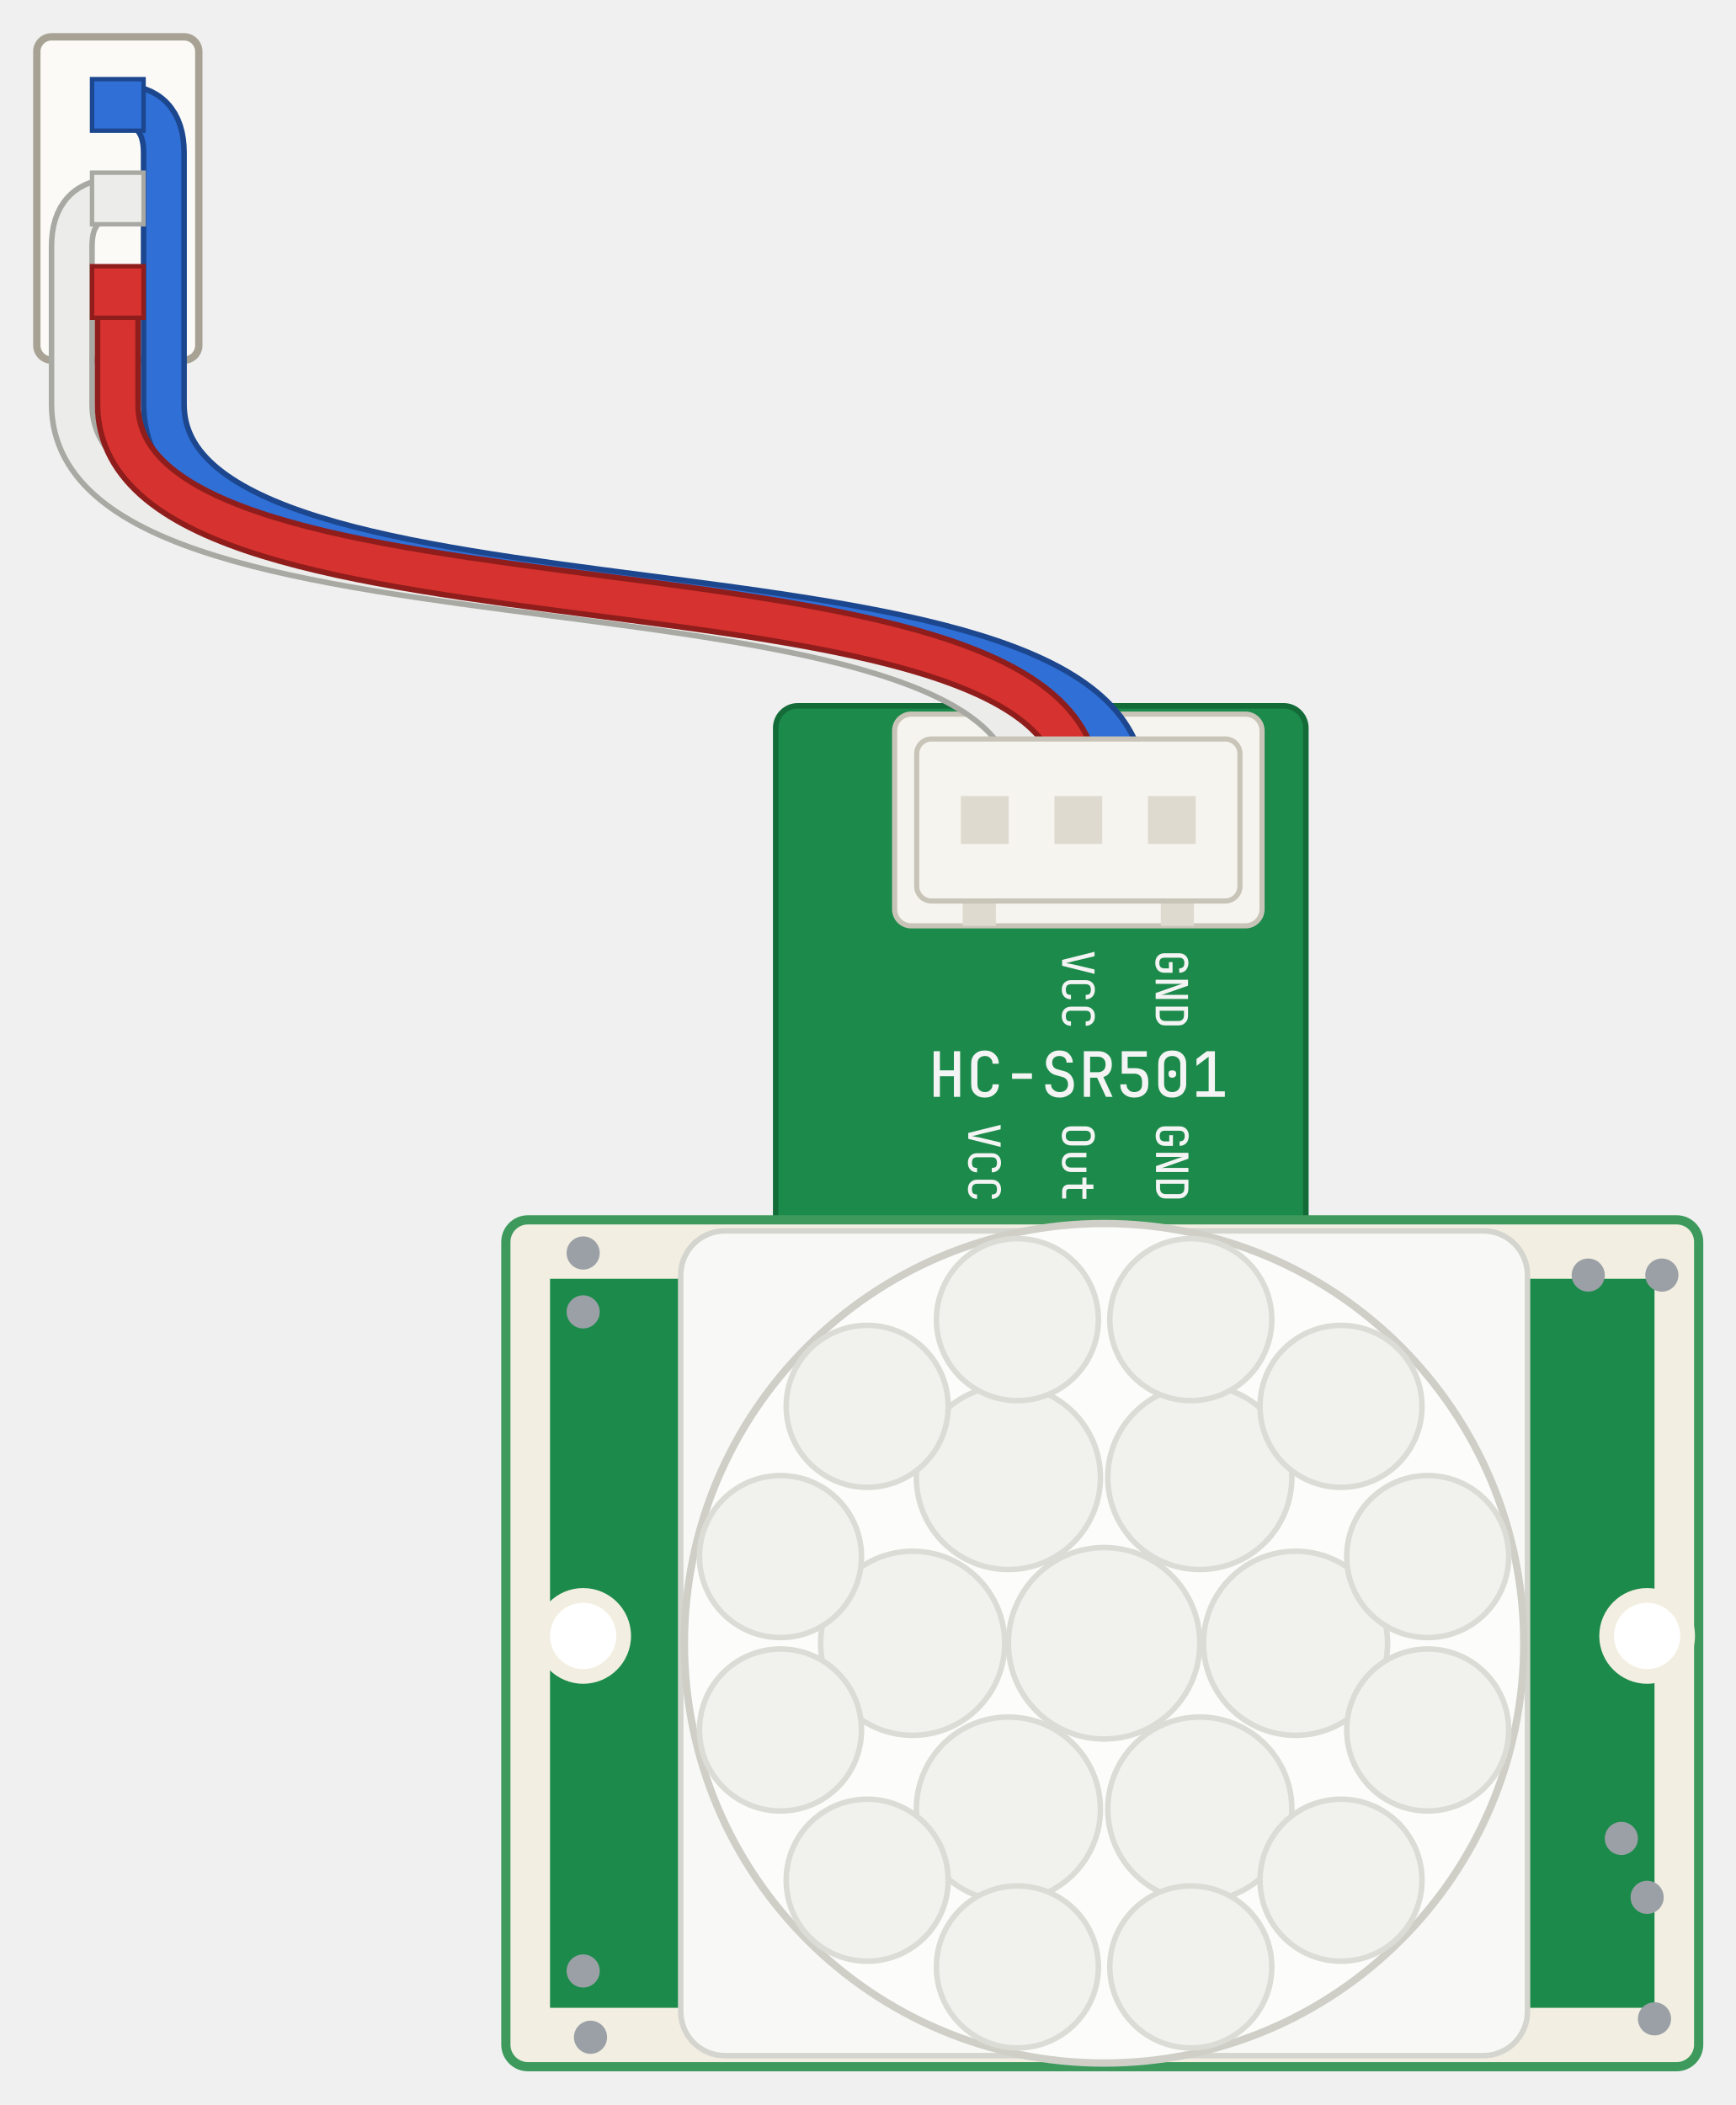
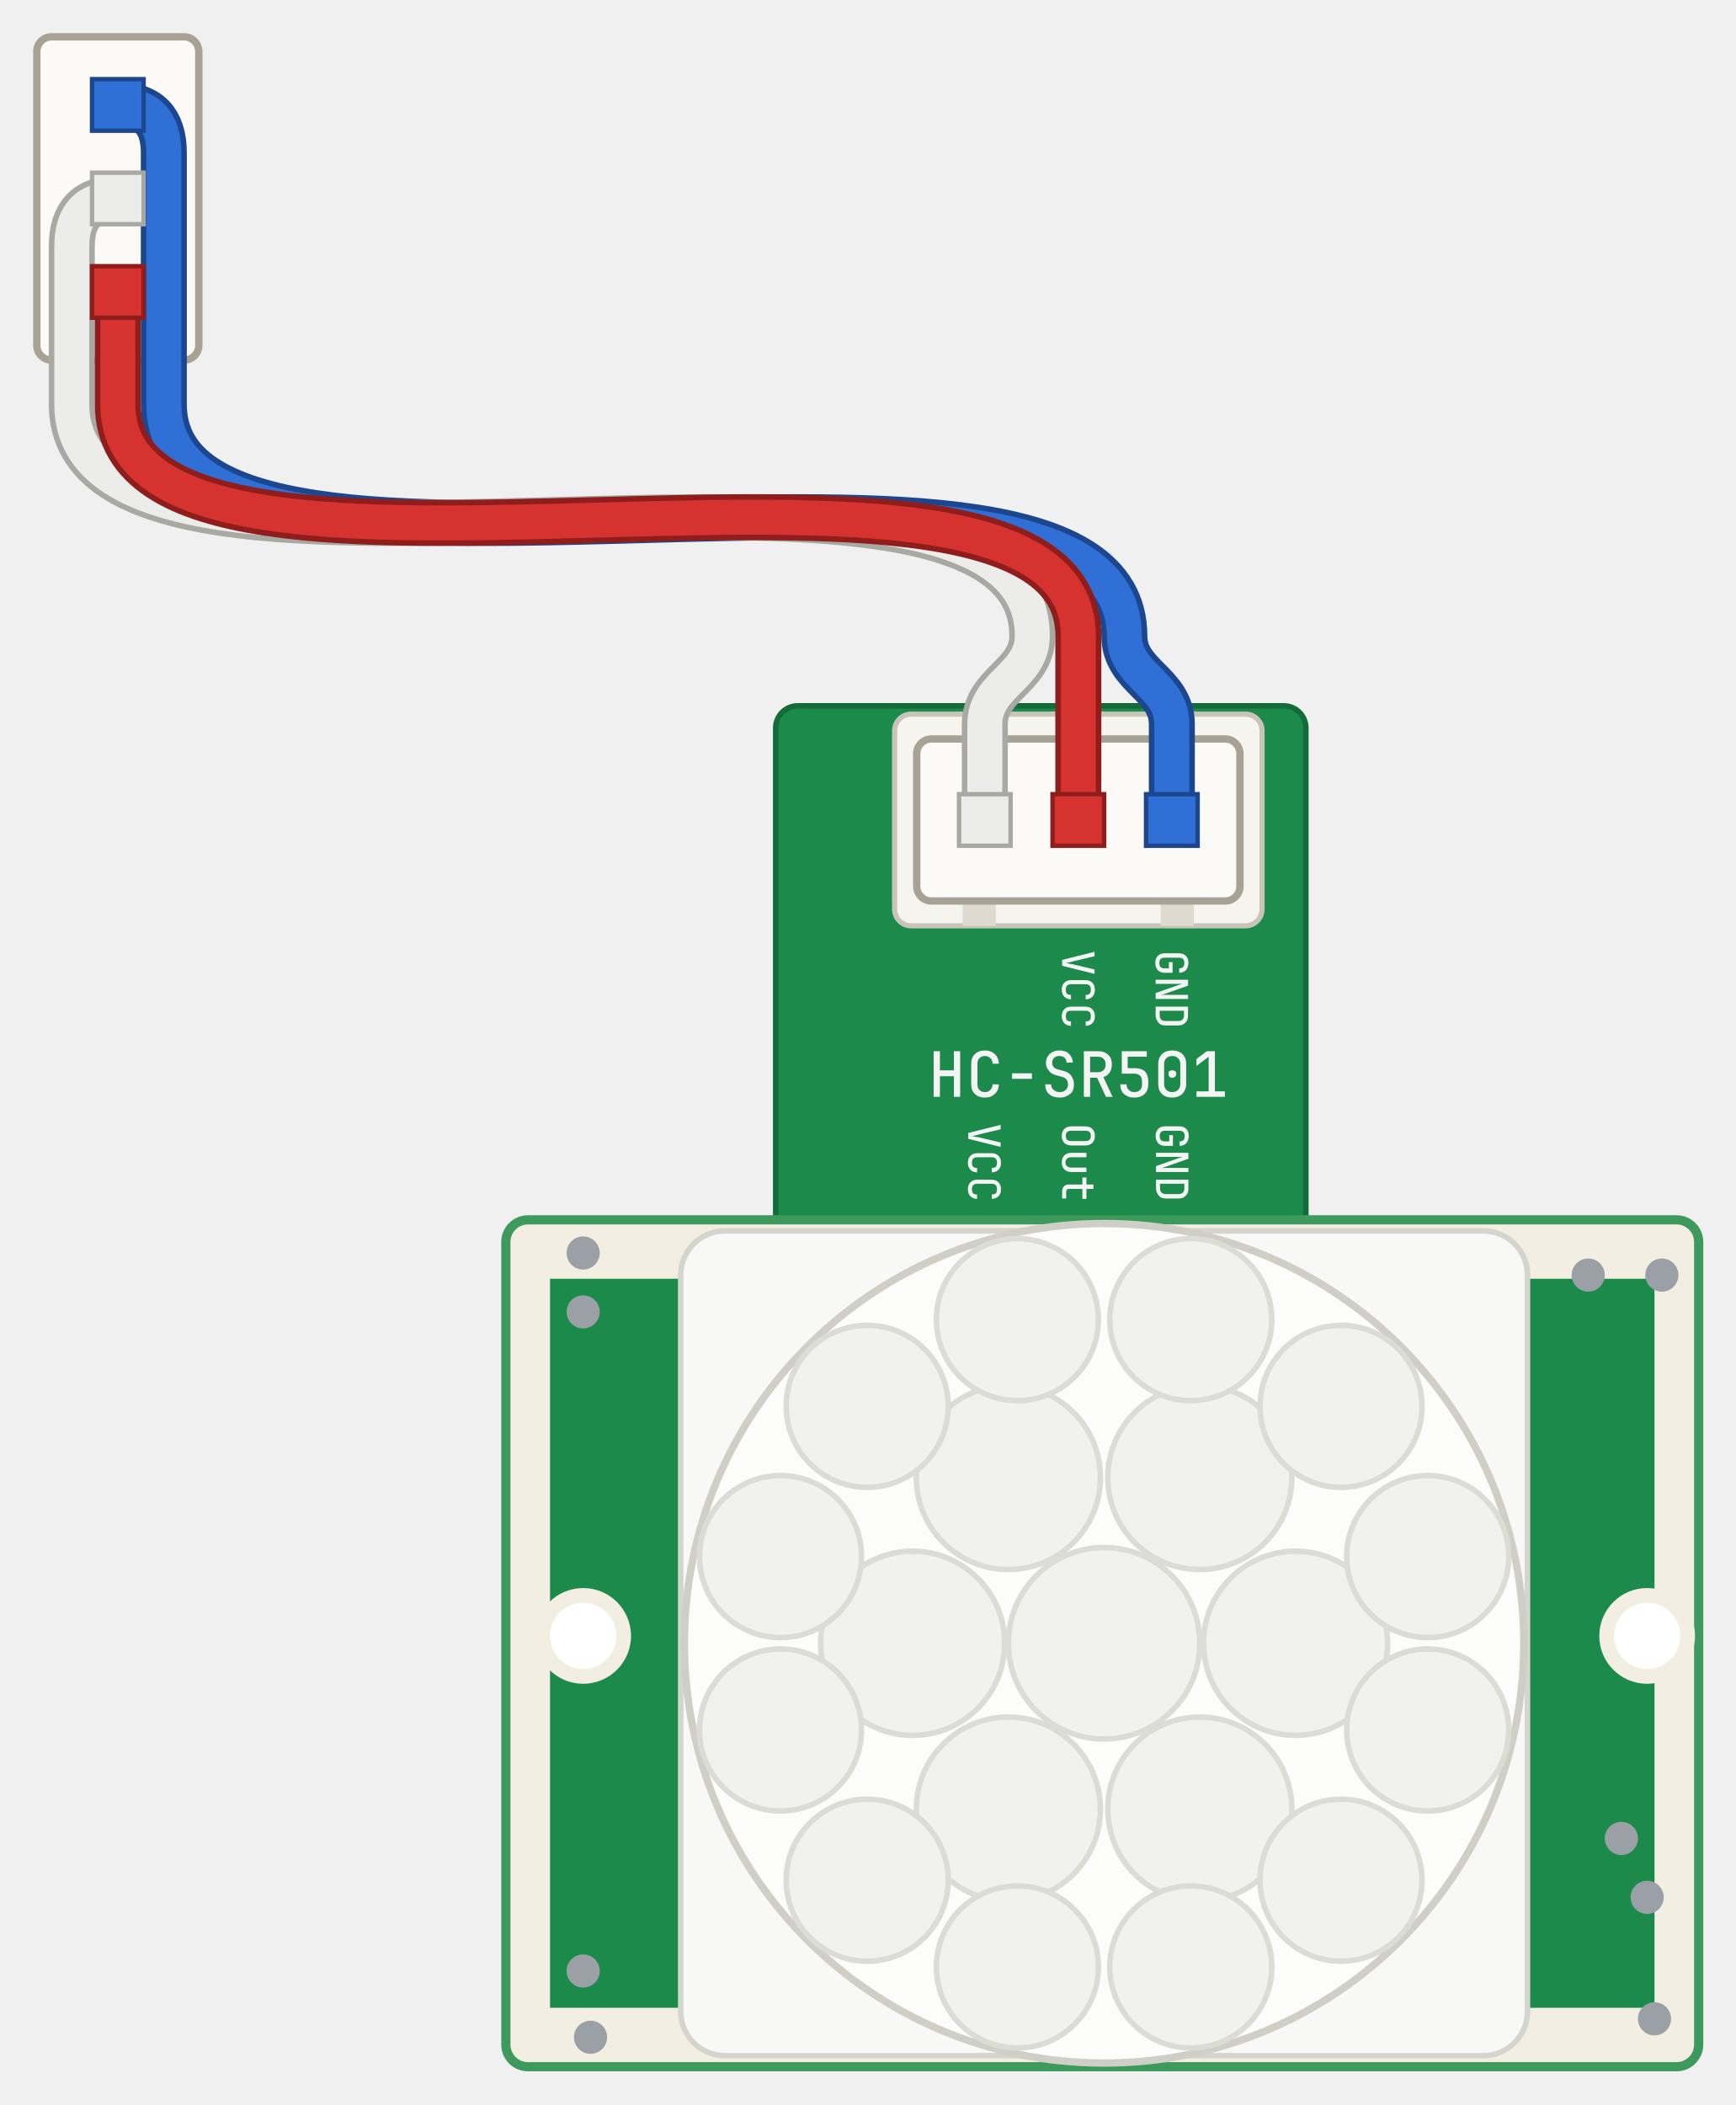
<svg xmlns="http://www.w3.org/2000/svg" version="1.1" width="47.14mm" height="57.17mm" viewBox="0 0 47.14 57.17">
  <g id="breadboard">
    <g transform="translate(-35.26,-61.83)">
      <g transform="translate(48,80)">
        <rect x="8.33" y="1" width="14.4" height="14.6" fill="#1c8a4a" rx="0.6" stroke="#136b38" stroke-width="0.15" />
        <rect x="11.56" y="1.225" width="9.98" height="5.75" fill="#f6f4ef" rx="0.45" stroke="#c9c4b8" stroke-width="0.14" />
        <rect x="12.74" y="1.375" width="2.54" height="5.45" fill="#f6f4ef" />
        <rect x="15.28" y="1.375" width="2.54" height="5.45" fill="#f6f4ef" />
        <rect x="17.82" y="1.375" width="2.54" height="5.45" fill="#f6f4ef" />
        <rect x="12.41" y="2.125" width="8.28" height="3.45" fill="#dedad0" rx="0.25" />
        <rect x="13.41" y="5.875" width="0.9" height="1.1" fill="#dedad0" />
        <rect x="18.79" y="5.875" width="0.9" height="1.1" fill="#dedad0" />
        <rect x="13.64" y="3.48" width="0.74" height="0.74" fill="#9aa0a6" stroke="#6c7278" stroke-width="0.1" />
        <rect x="16.18" y="3.48" width="0.74" height="0.74" fill="#9aa0a6" stroke="#6c7278" stroke-width="0.1" />
        <rect x="18.72" y="3.48" width="0.74" height="0.74" fill="#9aa0a6" stroke="#6c7278" stroke-width="0.1" />
        <path d="M16.11 7.9 16.99 7.68V7.8L16.4 7.94Q16.34 7.96 16.29 7.97Q16.24 7.98 16.21 7.98Q16.24 7.99 16.29 8Q16.34 8.01 16.4 8.02L16.99 8.16V8.28L16.11 8.06ZM16.1 8.71Q16.1 8.59 16.17 8.52Q16.24 8.45 16.35 8.45H16.75Q16.86 8.45 16.93 8.52Q17 8.59 17 8.71Q17 8.83 16.93 8.9Q16.86 8.97 16.75 8.97V8.85Q16.82 8.85 16.86 8.82Q16.89 8.78 16.89 8.71Q16.89 8.64 16.86 8.6Q16.82 8.56 16.75 8.56H16.35Q16.28 8.56 16.24 8.6Q16.21 8.64 16.21 8.71Q16.21 8.78 16.24 8.82Q16.28 8.85 16.35 8.85V8.97Q16.24 8.97 16.17 8.9Q16.1 8.83 16.1 8.71ZM16.1 9.43Q16.1 9.31 16.17 9.24Q16.24 9.17 16.35 9.17H16.75Q16.86 9.17 16.93 9.24Q17 9.31 17 9.43Q17 9.55 16.93 9.62Q16.86 9.69 16.75 9.69V9.57Q16.82 9.57 16.86 9.54Q16.89 9.5 16.89 9.43Q16.89 9.36 16.86 9.32Q16.82 9.28 16.75 9.28H16.35Q16.28 9.28 16.24 9.32Q16.21 9.36 16.21 9.43Q16.21 9.5 16.24 9.54Q16.28 9.57 16.35 9.57V9.69Q16.24 9.69 16.17 9.62Q16.1 9.55 16.1 9.43Z" fill="#f4f4f4" />
        <path d="M18.64 7.98Q18.64 7.86 18.71 7.79Q18.78 7.72 18.89 7.72H19.29Q19.4 7.72 19.47 7.79Q19.54 7.86 19.54 7.98Q19.54 8.1 19.47 8.18Q19.4 8.25 19.29 8.25V8.13Q19.36 8.13 19.4 8.09Q19.43 8.05 19.43 7.98Q19.43 7.92 19.4 7.88Q19.36 7.84 19.29 7.84H18.89Q18.82 7.84 18.78 7.88Q18.75 7.92 18.75 7.98Q18.75 8.05 18.78 8.09Q18.82 8.13 18.89 8.13H19.01V7.96H19.11V8.25H18.89Q18.78 8.25 18.71 8.18Q18.64 8.1 18.64 7.98ZM18.65 8.44H19.53V8.6L18.79 8.86Q18.82 8.85 18.87 8.85Q18.91 8.85 18.96 8.85Q19.01 8.85 19.06 8.85H19.53V8.96H18.65V8.8L19.39 8.54Q19.36 8.55 19.31 8.55Q19.27 8.55 19.22 8.55Q19.17 8.55 19.13 8.55H18.65ZM18.65 9.17H19.53V9.4Q19.53 9.49 19.5 9.55Q19.46 9.61 19.4 9.65Q19.34 9.68 19.26 9.68H18.92Q18.84 9.68 18.78 9.65Q18.72 9.61 18.69 9.55Q18.65 9.49 18.65 9.4ZM18.76 9.28V9.4Q18.76 9.48 18.8 9.52Q18.84 9.56 18.92 9.56H19.26Q19.34 9.56 19.38 9.52Q19.42 9.48 19.42 9.4V9.28Z" fill="#f4f4f4" />
        <path d="M13.56 12.6 14.44 12.38V12.5L13.85 12.64Q13.79 12.66 13.74 12.67Q13.69 12.68 13.66 12.68Q13.69 12.69 13.74 12.7Q13.79 12.71 13.85 12.72L14.44 12.86V12.98L13.56 12.76ZM13.55 13.41Q13.55 13.29 13.62 13.22Q13.69 13.15 13.8 13.15H14.2Q14.31 13.15 14.38 13.22Q14.45 13.29 14.45 13.41Q14.45 13.53 14.38 13.6Q14.31 13.67 14.2 13.67V13.55Q14.27 13.55 14.31 13.52Q14.34 13.48 14.34 13.41Q14.34 13.34 14.31 13.3Q14.27 13.26 14.2 13.26H13.8Q13.73 13.26 13.69 13.3Q13.66 13.34 13.66 13.41Q13.66 13.48 13.69 13.52Q13.73 13.55 13.8 13.55V13.67Q13.69 13.67 13.62 13.6Q13.55 13.53 13.55 13.41ZM13.55 14.13Q13.55 14.01 13.62 13.94Q13.69 13.87 13.8 13.87H14.2Q14.31 13.87 14.38 13.94Q14.45 14.01 14.45 14.13Q14.45 14.25 14.38 14.32Q14.31 14.39 14.2 14.39V14.27Q14.27 14.27 14.31 14.24Q14.34 14.2 14.34 14.13Q14.34 14.06 14.31 14.02Q14.27 13.98 14.2 13.98H13.8Q13.73 13.98 13.69 14.02Q13.66 14.06 13.66 14.13Q13.66 14.2 13.69 14.24Q13.73 14.27 13.8 14.27V14.39Q13.69 14.39 13.62 14.32Q13.55 14.25 13.55 14.13Z" fill="#f4f4f4" />
        <path d="M16.1 12.68Q16.1 12.56 16.17 12.49Q16.24 12.42 16.37 12.42H16.73Q16.86 12.42 16.93 12.49Q17 12.56 17 12.68Q17 12.8 16.93 12.87Q16.86 12.94 16.73 12.94H16.37Q16.24 12.94 16.17 12.87Q16.1 12.8 16.1 12.68ZM16.21 12.68Q16.21 12.75 16.24 12.78Q16.28 12.82 16.35 12.82H16.75Q16.82 12.82 16.86 12.78Q16.89 12.75 16.89 12.68Q16.89 12.61 16.86 12.58Q16.82 12.54 16.75 12.54H16.35Q16.28 12.54 16.24 12.58Q16.21 12.61 16.21 12.68ZM16.1 13.4Q16.1 13.28 16.17 13.21Q16.24 13.14 16.35 13.14H16.77V13.26H16.35Q16.28 13.26 16.24 13.3Q16.2 13.34 16.2 13.4Q16.2 13.46 16.24 13.5Q16.28 13.54 16.35 13.54H16.77V13.66H16.35Q16.24 13.66 16.17 13.59Q16.1 13.52 16.1 13.4ZM16.11 14.19Q16.11 14.1 16.16 14.05Q16.21 14 16.29 14H16.66V13.81H16.77V14H16.96V14.12H16.77V14.39H16.66V14.12H16.29Q16.26 14.12 16.24 14.14Q16.22 14.16 16.22 14.19V14.38H16.11Z" fill="#f4f4f4" />
        <path d="M18.65 12.68Q18.65 12.56 18.72 12.49Q18.79 12.42 18.9 12.42H19.3Q19.41 12.42 19.48 12.49Q19.55 12.56 19.55 12.68Q19.55 12.8 19.48 12.88Q19.41 12.95 19.3 12.95V12.83Q19.37 12.83 19.41 12.79Q19.44 12.75 19.44 12.68Q19.44 12.62 19.41 12.58Q19.37 12.54 19.3 12.54H18.9Q18.83 12.54 18.79 12.58Q18.76 12.62 18.76 12.68Q18.76 12.75 18.79 12.79Q18.83 12.83 18.9 12.83H19.02V12.66H19.12V12.95H18.9Q18.79 12.95 18.72 12.88Q18.65 12.8 18.65 12.68ZM18.66 13.14H19.54V13.3L18.8 13.56Q18.83 13.55 18.88 13.55Q18.92 13.55 18.97 13.55Q19.02 13.55 19.07 13.55H19.54V13.66H18.66V13.5L19.4 13.24Q19.37 13.25 19.33 13.25Q19.28 13.25 19.23 13.25Q19.18 13.25 19.14 13.25H18.66ZM18.66 13.87H19.54V14.1Q19.54 14.19 19.51 14.25Q19.47 14.31 19.41 14.35Q19.35 14.38 19.27 14.38H18.93Q18.85 14.38 18.79 14.35Q18.73 14.31 18.7 14.25Q18.66 14.19 18.66 14.1ZM18.77 13.98V14.1Q18.77 14.18 18.81 14.22Q18.85 14.26 18.93 14.26H19.27Q19.35 14.26 19.39 14.22Q19.43 14.18 19.43 14.1V13.98Z" fill="#f4f4f4" />
        <path d="M12.62 11.62V10.38H12.79V10.9H13.17V10.38H13.34V11.62H13.17V11.06H12.79V11.62ZM14.01 11.64Q13.84 11.64 13.74 11.54Q13.64 11.45 13.64 11.28V10.72Q13.64 10.55 13.74 10.46Q13.84 10.36 14.01 10.36Q14.18 10.36 14.28 10.46Q14.39 10.56 14.39 10.72H14.22Q14.22 10.62 14.16 10.57Q14.11 10.51 14.01 10.51Q13.92 10.51 13.86 10.57Q13.81 10.62 13.81 10.72V11.28Q13.81 11.38 13.86 11.43Q13.92 11.49 14.01 11.49Q14.11 11.49 14.16 11.43Q14.22 11.38 14.22 11.28H14.39Q14.39 11.44 14.28 11.54Q14.18 11.64 14.01 11.64ZM14.75 11.13V10.98H15.29V11.13ZM16.05 11.64Q15.86 11.64 15.75 11.54Q15.65 11.45 15.65 11.28H15.81Q15.81 11.38 15.88 11.43Q15.94 11.49 16.05 11.49Q16.15 11.49 16.21 11.43Q16.27 11.37 16.27 11.28Q16.27 11.21 16.23 11.15Q16.19 11.1 16.12 11.08L15.94 11.03Q15.82 11 15.75 10.91Q15.67 10.82 15.67 10.7Q15.67 10.6 15.72 10.52Q15.76 10.45 15.85 10.4Q15.93 10.36 16.03 10.36Q16.14 10.36 16.23 10.4Q16.31 10.45 16.35 10.52Q16.4 10.6 16.4 10.69H16.23Q16.23 10.61 16.18 10.56Q16.12 10.51 16.03 10.51Q15.95 10.51 15.89 10.56Q15.84 10.61 15.84 10.69Q15.84 10.76 15.88 10.81Q15.91 10.85 15.98 10.87L16.16 10.92Q16.29 10.95 16.36 11.05Q16.43 11.15 16.43 11.28Q16.43 11.39 16.39 11.47Q16.34 11.55 16.25 11.59Q16.16 11.64 16.05 11.64ZM16.7 11.62V10.38H17.09Q17.2 10.38 17.28 10.42Q17.37 10.47 17.42 10.55Q17.46 10.63 17.46 10.74Q17.46 10.87 17.4 10.96Q17.34 11.05 17.23 11.08L17.48 11.62H17.3L17.06 11.1H16.87V11.62ZM16.87 10.95H17.09Q17.18 10.95 17.24 10.89Q17.29 10.84 17.29 10.74Q17.29 10.64 17.24 10.59Q17.18 10.53 17.09 10.53H16.87ZM18.07 11.64Q17.9 11.64 17.79 11.54Q17.69 11.45 17.69 11.28H17.86Q17.86 11.38 17.92 11.43Q17.97 11.49 18.07 11.49Q18.17 11.49 18.23 11.43Q18.28 11.38 18.28 11.28V11.2Q18.28 11.1 18.23 11.05Q18.17 10.99 18.08 10.99H17.73V10.38H18.41V10.53H17.89L17.89 10.84H18.09Q18.26 10.84 18.36 10.93Q18.45 11.03 18.45 11.2V11.28Q18.45 11.45 18.35 11.54Q18.25 11.64 18.07 11.64ZM19.1 11.64Q18.92 11.64 18.82 11.54Q18.72 11.44 18.72 11.27V10.73Q18.72 10.56 18.82 10.46Q18.92 10.36 19.1 10.36Q19.28 10.36 19.38 10.46Q19.48 10.56 19.48 10.73V11.27Q19.48 11.38 19.43 11.46Q19.39 11.55 19.3 11.59Q19.22 11.64 19.1 11.64ZM19.1 11.49Q19.2 11.49 19.26 11.43Q19.32 11.37 19.32 11.27V10.73Q19.32 10.63 19.26 10.57Q19.2 10.51 19.1 10.51Q19 10.51 18.94 10.57Q18.88 10.63 18.88 10.73V11.27Q18.88 11.37 18.94 11.43Q19 11.49 19.1 11.49ZM19.1 11.1Q19.05 11.1 19.02 11.07Q19 11.04 19 10.99Q19 10.95 19.02 10.92Q19.05 10.9 19.1 10.9Q19.15 10.9 19.18 10.92Q19.21 10.95 19.21 10.99Q19.21 11.04 19.18 11.07Q19.15 11.1 19.1 11.1ZM19.76 11.62V11.47H20.09V10.53L19.76 10.78V10.59L20.04 10.38H20.26V11.47H20.53V11.62Z" fill="#f4f4f4" />
        <rect x="1" y="14.96" width="32.4" height="23" fill="#f2eee1" rx="0.6" stroke="#3d9a5c" stroke-width="0.25" />
        <rect x="2.2" y="16.56" width="3.6" height="19.8" fill="#1c8a4a" />
        <rect x="28.6" y="16.56" width="3.6" height="19.8" fill="#1c8a4a" />
        <circle cx="3.1" cy="26.26" r="1.3" fill="#f2eee1" />
        <circle cx="3.1" cy="26.26" r="0.9" fill="#ffffff" />
        <circle cx="32" cy="26.26" r="1.3" fill="#f2eee1" />
        <circle cx="32" cy="26.26" r="0.9" fill="#ffffff" />
        <circle cx="3.1" cy="15.86" r="0.45" fill="#9aa0a6" />
        <circle cx="3.1" cy="17.46" r="0.45" fill="#9aa0a6" />
        <circle cx="3.1" cy="35.36" r="0.45" fill="#9aa0a6" />
        <circle cx="3.3" cy="37.16" r="0.45" fill="#9aa0a6" />
        <circle cx="30.4" cy="16.46" r="0.45" fill="#9aa0a6" />
        <circle cx="32.4" cy="16.46" r="0.45" fill="#9aa0a6" />
        <circle cx="31.3" cy="31.76" r="0.45" fill="#9aa0a6" />
        <circle cx="32" cy="33.36" r="0.45" fill="#9aa0a6" />
        <circle cx="32.2" cy="36.66" r="0.45" fill="#9aa0a6" />
        <rect x="5.75" y="15.26" width="23" height="22.4" fill="#f8f8f6" rx="1.2" stroke="#d5d5cf" stroke-width="0.15" />
        <circle cx="17.25" cy="26.46" r="11.4" fill="#fcfcfb" stroke="#cfcfc8" stroke-width="0.2" />
        <circle cx="17.25" cy="26.46" r="2.6" fill="#f1f1ee" stroke="#dcdcd6" stroke-width="0.15" />
        <circle cx="22.45" cy="26.46" r="2.5" fill="#f1f1ee" stroke="#dcdcd6" stroke-width="0.15" />
        <circle cx="19.85" cy="30.963" r="2.5" fill="#f1f1ee" stroke="#dcdcd6" stroke-width="0.15" />
        <circle cx="14.65" cy="30.963" r="2.5" fill="#f1f1ee" stroke="#dcdcd6" stroke-width="0.15" />
        <circle cx="12.05" cy="26.46" r="2.5" fill="#f1f1ee" stroke="#dcdcd6" stroke-width="0.15" />
        <circle cx="14.65" cy="21.957" r="2.5" fill="#f1f1ee" stroke="#dcdcd6" stroke-width="0.15" />
        <circle cx="19.85" cy="21.957" r="2.5" fill="#f1f1ee" stroke="#dcdcd6" stroke-width="0.15" />
        <circle cx="26.04" cy="28.815" r="2.2" fill="#f1f1ee" stroke="#dcdcd6" stroke-width="0.15" />
        <circle cx="23.685" cy="32.895" r="2.2" fill="#f1f1ee" stroke="#dcdcd6" stroke-width="0.15" />
        <circle cx="19.605" cy="35.25" r="2.2" fill="#f1f1ee" stroke="#dcdcd6" stroke-width="0.15" />
        <circle cx="14.895" cy="35.25" r="2.2" fill="#f1f1ee" stroke="#dcdcd6" stroke-width="0.15" />
        <circle cx="10.815" cy="32.895" r="2.2" fill="#f1f1ee" stroke="#dcdcd6" stroke-width="0.15" />
        <circle cx="8.46" cy="28.815" r="2.2" fill="#f1f1ee" stroke="#dcdcd6" stroke-width="0.15" />
        <circle cx="8.46" cy="24.105" r="2.2" fill="#f1f1ee" stroke="#dcdcd6" stroke-width="0.15" />
        <circle cx="10.815" cy="20.025" r="2.2" fill="#f1f1ee" stroke="#dcdcd6" stroke-width="0.15" />
        <circle cx="14.895" cy="17.67" r="2.2" fill="#f1f1ee" stroke="#dcdcd6" stroke-width="0.15" />
        <circle cx="19.605" cy="17.67" r="2.2" fill="#f1f1ee" stroke="#dcdcd6" stroke-width="0.15" />
        <circle cx="23.685" cy="20.025" r="2.2" fill="#f1f1ee" stroke="#dcdcd6" stroke-width="0.15" />
        <circle cx="26.04" cy="24.105" r="2.2" fill="#f1f1ee" stroke="#dcdcd6" stroke-width="0.15" />
      </g>
      <rect x="36.26" y="62.83" width="4.4" height="8.78" fill="#fbfaf7" rx="0.4" stroke="#a8a294" stroke-width="0.2" />
-       <path d="M38.46 64.68Q39.71 64.68 39.71 65.98L39.71 72.81C39.71 79.81 65.8 76.2 65.8 83.2" fill="none" stroke="#1c478f" stroke-width="1.25" stroke-linecap="round" stroke-linejoin="round" />
-       <path d="M38.46 64.68Q39.71 64.68 39.71 65.98L39.71 72.81C39.71 79.81 65.8 76.2 65.8 83.2" fill="none" stroke="#2f6fd6" stroke-width="0.95" stroke-linecap="round" stroke-linejoin="round" />
-       <path d="M38.46 67.22Q37.21 67.22 37.21 68.52L37.21 72.81C37.21 79.81 63.3 76.2 63.3 83.2" fill="none" stroke="#a9a9a4" stroke-width="1.25" stroke-linecap="round" stroke-linejoin="round" />
-       <path d="M38.46 67.22Q37.21 67.22 37.21 68.52L37.21 72.81C37.21 79.81 63.3 76.2 63.3 83.2" fill="none" stroke="#ececea" stroke-width="0.95" stroke-linecap="round" stroke-linejoin="round" />
-       <path d="M38.46 69.76L38.46 72.81C38.46 79.81 64.55 76.2 64.55 83.2" fill="none" stroke="#8f1d1b" stroke-width="1.25" stroke-linecap="round" stroke-linejoin="round" />
-       <path d="M38.46 69.76L38.46 72.81C38.46 79.81 64.55 76.2 64.55 83.2" fill="none" stroke="#d6322f" stroke-width="0.95" stroke-linecap="round" stroke-linejoin="round" />
-       <g transform="translate(48,80)">
-         <rect x="12.16" y="1.9" width="8.78" height="4.4" fill="#f6f4ef" rx="0.4" stroke="#c9c4b8" stroke-width="0.14" />
-         <rect x="13.36" y="3.45" width="1.3" height="1.3" fill="#dedad0" />
-         <rect x="15.9" y="3.45" width="1.3" height="1.3" fill="#dedad0" />
-         <rect x="18.44" y="3.45" width="1.3" height="1.3" fill="#dedad0" />
-       </g>
-       <rect x="37.76" y="63.98" width="1.4" height="1.4" fill="#2f6fd6" stroke="#1c478f" stroke-width="0.12" id="connector0pin" />
-       <rect x="37.76" y="66.52" width="1.4" height="1.4" fill="#ececea" stroke="#a9a9a4" stroke-width="0.12" id="connector1pin" />
-       <rect x="37.76" y="69.06" width="1.4" height="1.4" fill="#d6322f" stroke="#8f1d1b" stroke-width="0.12" id="connector2pin" />
+       <rect x="60.16" y="81.9" width="8.78" height="4.4" fill="#fbfaf7" rx="0.4" stroke="#a8a294" stroke-width="0.2" />
+       <path d="M38.46 64.68Q39.71 64.68 39.71 65.98L39.71 72.81C39.71 79.81 65.8 72.1 65.8 79.1C65.8 80.2 67.09 80.4 67.09 81.5L67.09 84.1" fill="none" stroke="#1c478f" stroke-width="1.25" stroke-linecap="round" stroke-linejoin="round" />
+       <path d="M38.46 64.68Q39.71 64.68 39.71 65.98L39.71 72.81C39.71 79.81 65.8 72.1 65.8 79.1C65.8 80.2 67.09 80.4 67.09 81.5L67.09 84.1" fill="none" stroke="#2f6fd6" stroke-width="0.95" stroke-linecap="round" stroke-linejoin="round" />
+       <path d="M38.46 67.22Q37.21 67.22 37.21 68.52L37.21 72.81C37.21 79.81 63.3 72.1 63.3 79.1C63.3 80.2 62.01 80.4 62.01 81.5L62.01 84.1" fill="none" stroke="#a9a9a4" stroke-width="1.25" stroke-linecap="round" stroke-linejoin="round" />
+       <path d="M38.46 67.22Q37.21 67.22 37.21 68.52L37.21 72.81C37.21 79.81 63.3 72.1 63.3 79.1C63.3 80.2 62.01 80.4 62.01 81.5L62.01 84.1" fill="none" stroke="#ececea" stroke-width="0.95" stroke-linecap="round" stroke-linejoin="round" />
+       <path d="M38.46 69.76L38.46 72.81C38.46 79.81 64.55 72.1 64.55 79.1C64.55 80.2 64.55 80.4 64.55 81.5L64.55 84.1" fill="none" stroke="#8f1d1b" stroke-width="1.25" stroke-linecap="round" stroke-linejoin="round" />
+       <path d="M38.46 69.76L38.46 72.81C38.46 79.81 64.55 72.1 64.55 79.1C64.55 80.2 64.55 80.4 64.55 81.5L64.55 84.1" fill="none" stroke="#d6322f" stroke-width="0.95" stroke-linecap="round" stroke-linejoin="round" />
+       <rect x="66.39" y="83.4" width="1.4" height="1.4" fill="#2f6fd6" stroke="#1c478f" stroke-width="0.12" />
+       <rect x="61.31" y="83.4" width="1.4" height="1.4" fill="#ececea" stroke="#a9a9a4" stroke-width="0.12" />
+       <rect x="63.85" y="83.4" width="1.4" height="1.4" fill="#d6322f" stroke="#8f1d1b" stroke-width="0.12" />
+       <rect x="37.76" y="63.98" width="1.4" height="1.4" fill="#2f6fd6" stroke="#1c478f" stroke-width="0.12" />
+       <rect x="38.16" y="64.38" width="0.6" height="0.6" fill="#2f6fd6" id="connector0pin" />
+       <rect x="37.76" y="66.52" width="1.4" height="1.4" fill="#ececea" stroke="#a9a9a4" stroke-width="0.12" />
+       <rect x="38.16" y="66.92" width="0.6" height="0.6" fill="#ececea" id="connector1pin" />
+       <rect x="37.76" y="69.06" width="1.4" height="1.4" fill="#d6322f" stroke="#8f1d1b" stroke-width="0.12" />
+       <rect x="38.16" y="69.46" width="0.6" height="0.6" fill="#d6322f" id="connector2pin" />
    </g>
  </g>
</svg>
